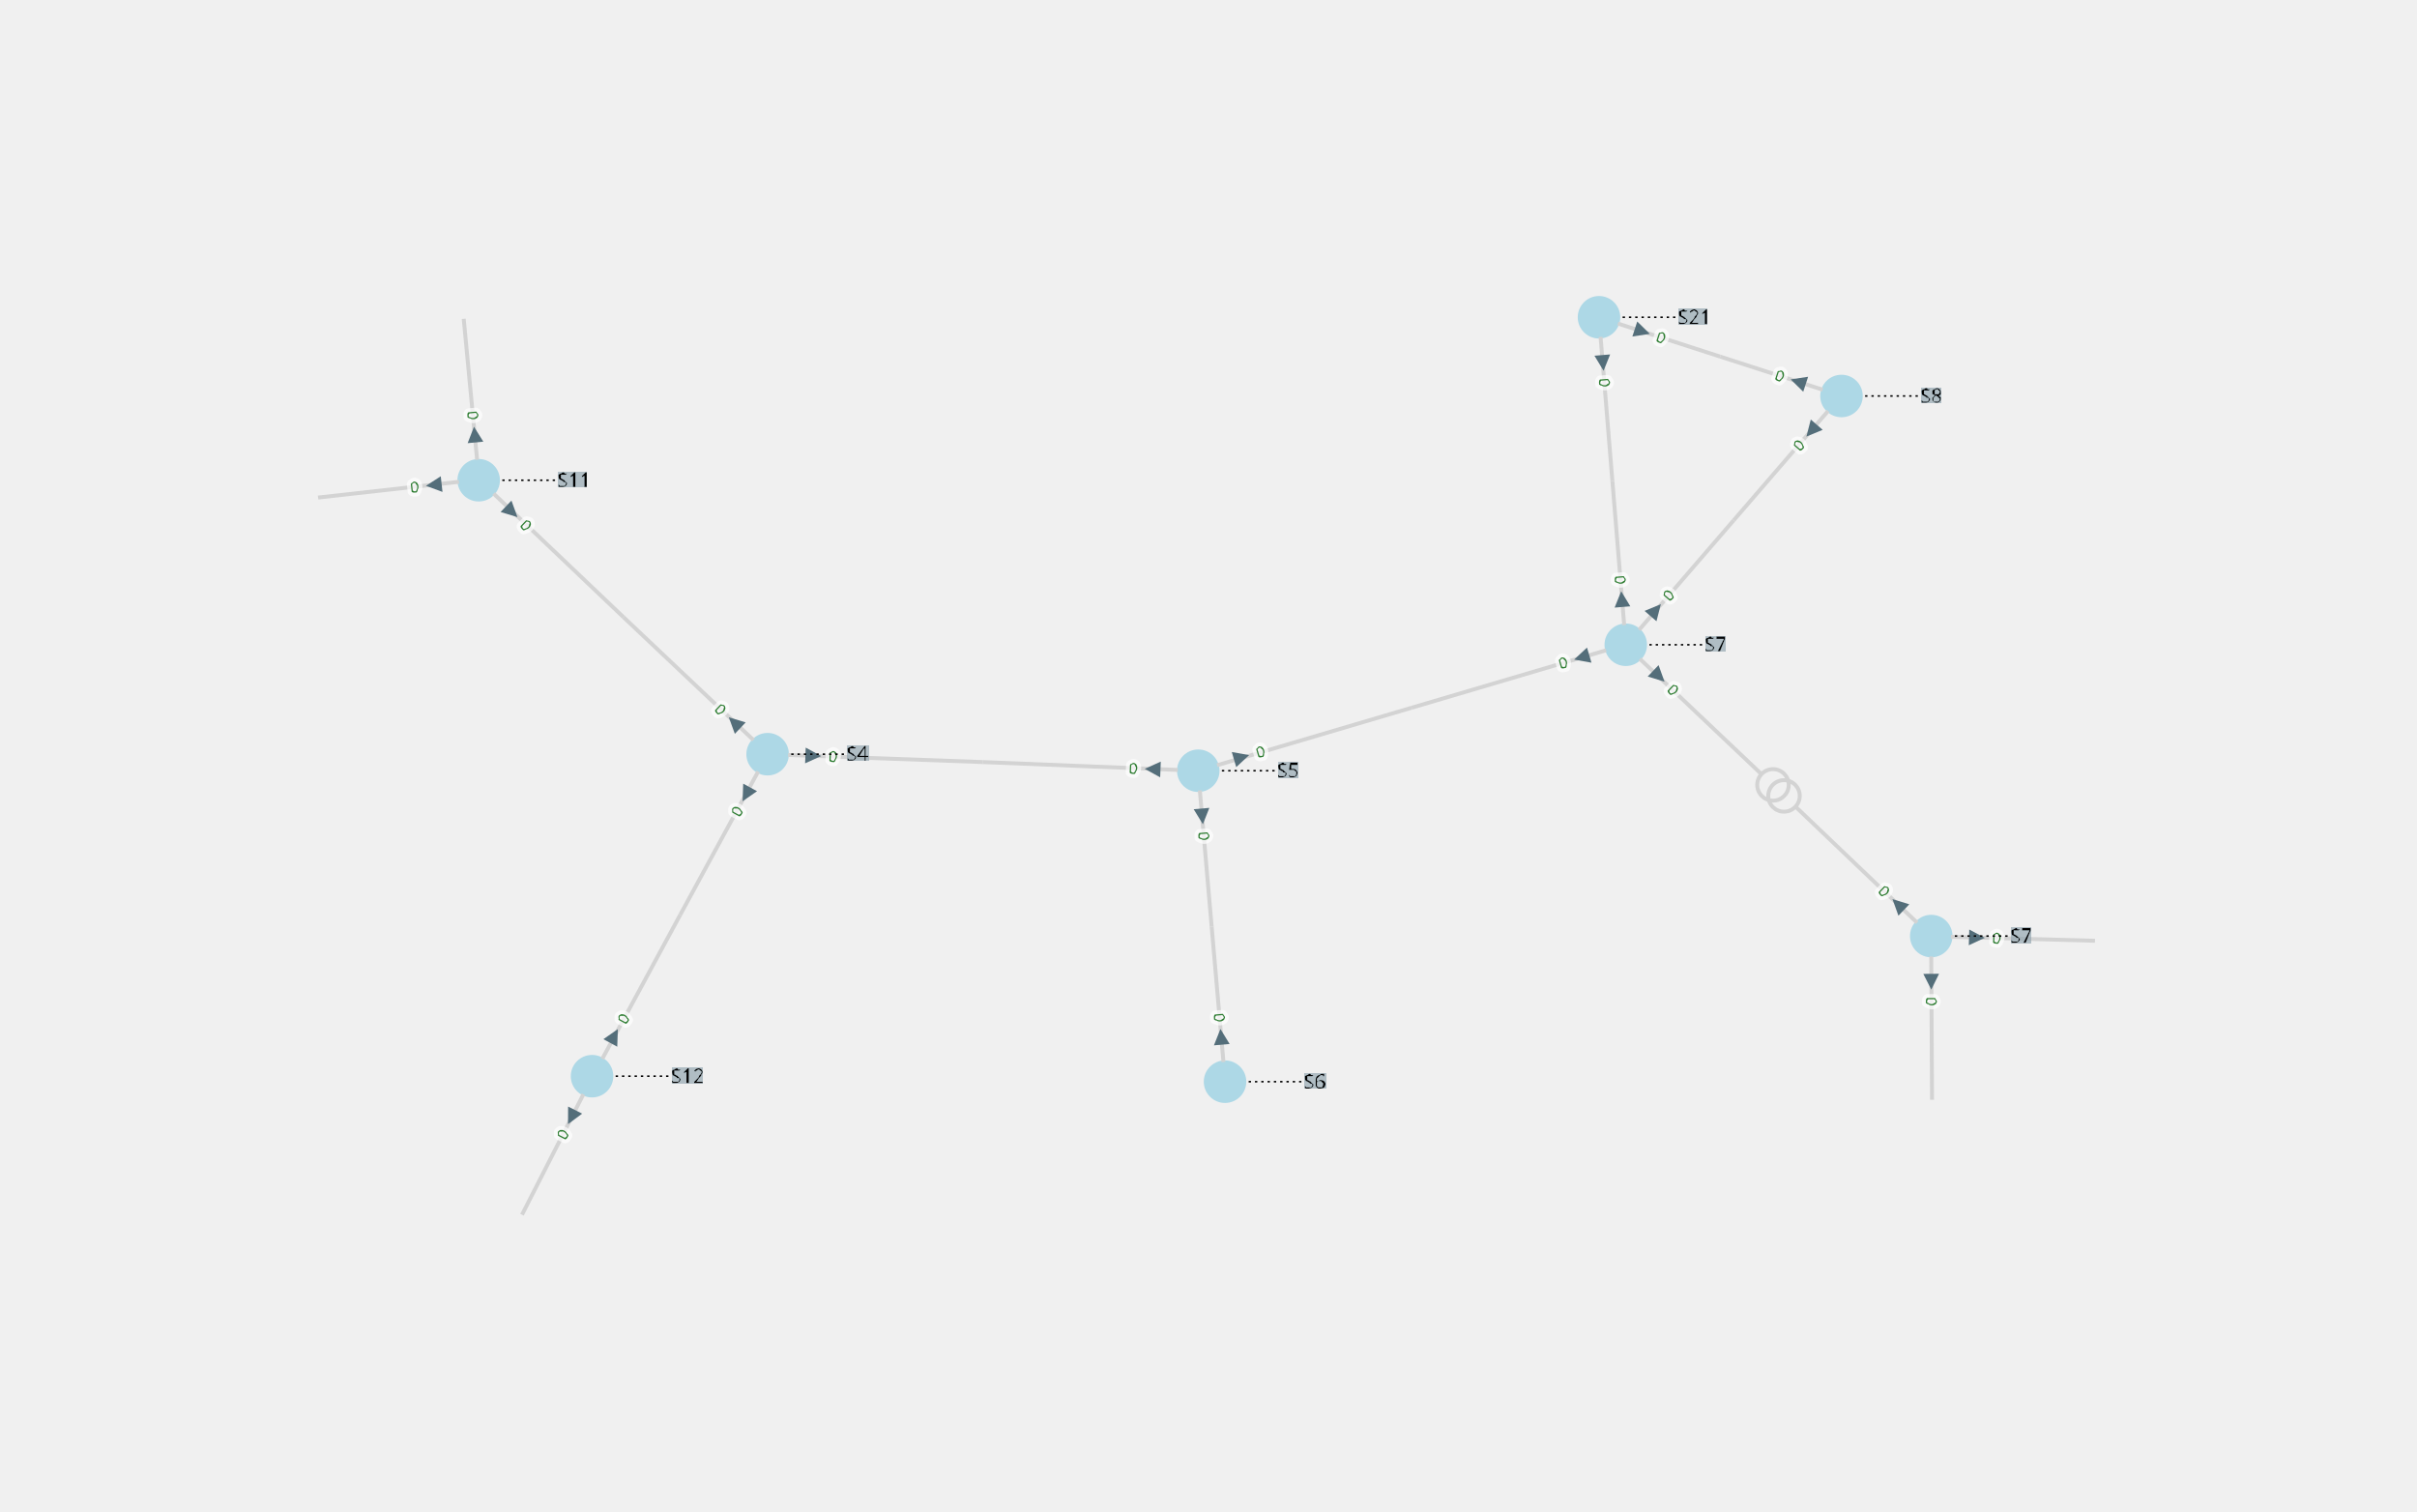
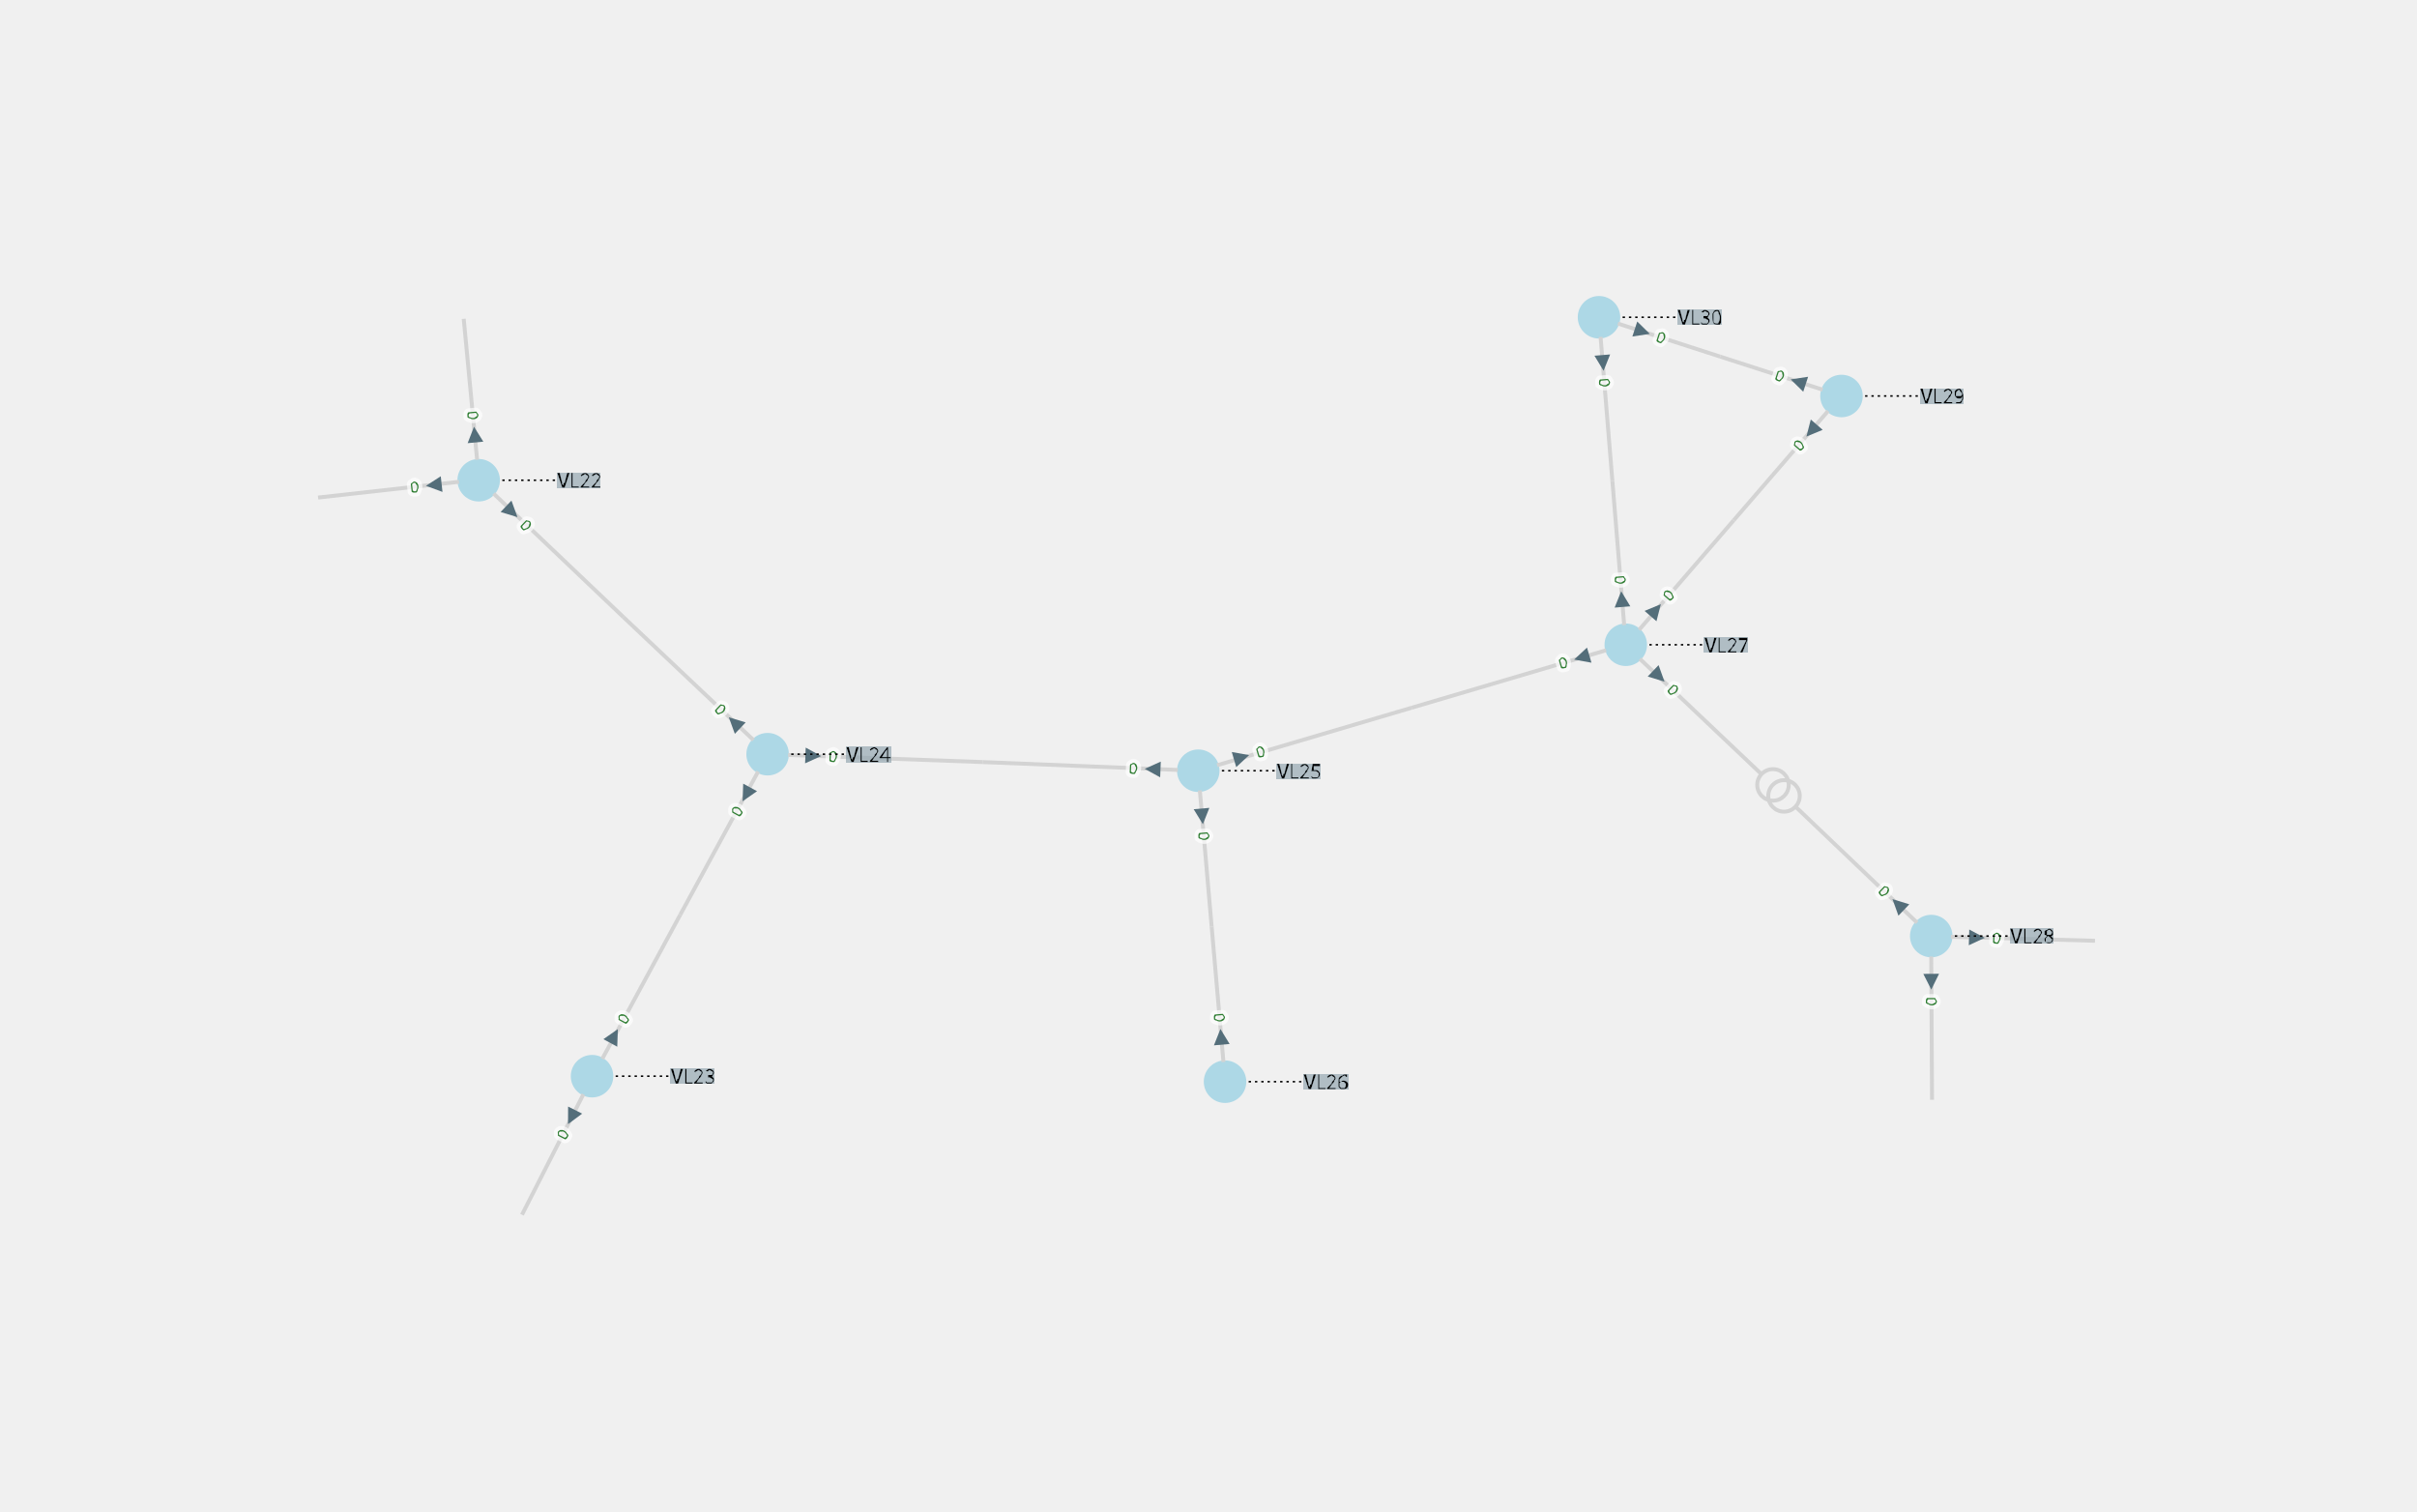
<svg xmlns="http://www.w3.org/2000/svg" viewBox="-14.68 -9.46 30.70 19.20">
  <style>
.nad-branch-edges polyline, .nad-branch-edges path {stroke: var(--nad-vl-color, lightgrey); stroke-width: 0.05; fill: none}
.nad-branch-edges circle {stroke: var(--nad-vl-color, lightgrey); stroke-width: 0.05; fill: none}
.nad-3wt-edges polyline {stroke: var(--nad-vl-color, lightgrey); stroke-width: 0.05; fill: none}
.nad-text-edges {stroke: black; stroke-width: 0.02; stroke-dasharray: .03,.05}
.nad-branch-edges .nad-disconnected polyline {stroke-dasharray: .1,.1}
.nad-vl-nodes circle, .nad-vl-nodes path {fill: var(--nad-vl-color, lightblue)}
.nad-vl-nodes circle.nad-unknown-busnode {stroke: lightgrey; stroke-width: 0.05; stroke-dasharray: .05,.05; fill: none}
.nad-hvdc-edge polyline.nad-hvdc {stroke: grey; stroke-width: 0.2}
.nad-3wt-nodes circle {stroke: var(--nad-vl-color, lightgrey); stroke-width: 0.05; fill: none}
.nad-state-out .nad-arrow-in {visibility: hidden}
.nad-state-in .nad-arrow-out {visibility: hidden}
.nad-active path {stroke: none; fill: #546e7a}
.nad-active {visibility: visible}
.nad-reactive {visibility: hidden}
.nad-reactive path {stroke: none; fill: #0277bd}
.nad-text-background {flood-color: #90a4aeaa}
- .nad-text-nodes {font: 0.25px "Verdana"; fill: black}
+ .nad-text-nodes {font: 0.25px "Verdana"; fill: black; dominant-baseline: central}
.nad-edge-infos text {font: 0.2px "Verdana"; dominant-baseline:middle; stroke: #FFFFFFAA; stroke-width: 0.1; stroke-linejoin:round; paint-order: stroke}
.nad-edge-infos .nad-state-in text {fill: #b71c1c}
.nad-edge-infos .nad-state-out text {fill: #2e7d32}
.nad-vl0to30 {--nad-vl-color: #AFB42B}
.nad-vl30to50 {--nad-vl-color: #EF9A9A}
.nad-vl50to70 {--nad-vl-color: #9C27B0}
.nad-vl70to120 {--nad-vl-color: #E65100}
.nad-vl120to180 {--nad-vl-color: #00ACC1}
.nad-vl180to300 {--nad-vl-color: #2E7D32}
.nad-vl300to500 {--nad-vl-color: #D32F2F}
.nad-branch-edges .nad-overload polyline, .nad-branch-edges .nad-overload path {animation: line-blink 3s infinite}
.nad-vl-nodes .nad-overvoltage {animation: node-over-blink 3s infinite}
.nad-vl-nodes .nad-undervoltage {animation: node-under-blink 3s infinite}

@keyframes line-blink {
  0%, 80%, 100% {stroke: var(--nad-vl-color, black); stroke-width: 0.05}
  40% {stroke: #FFEB3B; stroke-width: 0.15}
}
@keyframes node-over-blink {
  0%, 80%, 100% {stroke: white; stroke-width: 0}
  40% {stroke: #ff5722; stroke-width: 0.15}
}
@keyframes node-under-blink {
  0%, 80%, 100% {stroke: white; stroke-width: 0}
  40% {stroke: #00BCD4; stroke-width: 0.15}
}
</style>
  <defs>
    <filter id="textBgFilter" x="0" y="0" width="1" height="1">
      <feFlood class="nad-text-background" />
      <feComposite in="SourceGraphic" operator="over" />
    </filter>
  </defs>
  <g class="nad-vl-nodes">
    <g transform="translate(-8.60,-3.36)" id="0" class="nad-vl30to50">
      <circle r="0.27" id="1" />
    </g>
    <g transform="translate(-7.16,4.21)" id="2" class="nad-vl30to50">
      <circle r="0.27" id="3" />
    </g>
    <g transform="translate(-4.93,0.12)" id="4" class="nad-vl30to50">
      <circle r="0.27" id="5" />
    </g>
    <g transform="translate(0.54,0.33)" id="6" class="nad-vl30to50">
      <circle r="0.27" id="7" />
    </g>
    <g transform="translate(0.88,4.28)" id="8" class="nad-vl30to50">
      <circle r="0.27" id="9" />
    </g>
    <g transform="translate(5.97,-1.27)" id="10" class="nad-vl30to50">
      <circle r="0.27" id="11" />
    </g>
    <g transform="translate(9.85,2.43)" id="12" class="nad-vl120to180">
      <circle r="0.27" id="13" />
    </g>
    <g transform="translate(8.71,-4.43)" id="14" class="nad-vl30to50">
      <circle r="0.27" id="15" />
    </g>
    <g transform="translate(5.63,-5.43)" id="16" class="nad-vl30to50">
      <circle r="0.27" id="17" />
    </g>
  </g>
  <g class="nad-branch-edges">
    <g id="20">
      <g class="nad-vl30to50">
        <polyline points="-8.85,-3.34 -10.64,-3.14" />
        <g class="nad-edge-infos" transform="translate(-9.17,-3.30)">
          <g class="nad-active nad-state-out">
            <g transform="rotate(-96.29)">
              <path class="nad-arrow-in" d="M-0.1 -0.1 H0.1 L0 0.1z" />
              <path class="nad-arrow-out" d="M-0.1 0.1 H0.1 L0 -0.1z" />
            </g>
            <text transform="rotate(-6.29)" x="-0.19" style="text-anchor:end">0</text>
          </g>
          <g class="nad-reactive nad-state-out">
            <g transform="rotate(-96.29)">
              <path class="nad-arrow-in" d="M-0.1 -0.1 H0.1 L0 0.1z" />
              <path class="nad-arrow-out" d="M-0.1 0.1 H0.1 L0 -0.1z" />
            </g>
            <text transform="rotate(-6.29)" x="-0.19" style="text-anchor:end">0</text>
          </g>
        </g>
      </g>
    </g>
    <g id="23">
      <g class="nad-vl30to50">
        <polyline points="-8.62,-3.62 -8.79,-5.41" />
        <g class="nad-edge-infos" transform="translate(-8.65,-3.94)">
          <g class="nad-active nad-state-out">
            <g transform="rotate(-5.46)">
              <path class="nad-arrow-in" d="M-0.1 -0.1 H0.1 L0 0.1z" />
              <path class="nad-arrow-out" d="M-0.1 0.1 H0.1 L0 -0.1z" />
            </g>
            <text transform="rotate(-275.46)" x="-0.19" style="text-anchor:end">0</text>
          </g>
          <g class="nad-reactive nad-state-out">
            <g transform="rotate(-5.46)">
              <path class="nad-arrow-in" d="M-0.1 -0.1 H0.1 L0 0.1z" />
              <path class="nad-arrow-out" d="M-0.1 0.1 H0.1 L0 -0.1z" />
            </g>
            <text transform="rotate(-275.46)" x="-0.19" style="text-anchor:end">0</text>
          </g>
        </g>
      </g>
    </g>
    <g id="24">
      <g class="nad-vl30to50">
        <polyline points="-8.41,-3.19 -6.76,-1.62" />
        <g class="nad-edge-infos" transform="translate(-8.18,-2.96)">
          <g class="nad-active nad-state-out">
            <g transform="rotate(133.48)">
              <path class="nad-arrow-in" d="M-0.1 -0.1 H0.1 L0 0.1z" />
              <path class="nad-arrow-out" d="M-0.1 0.1 H0.1 L0 -0.1z" />
            </g>
            <text transform="rotate(43.48)" x="0.19">0</text>
          </g>
          <g class="nad-reactive nad-state-out">
            <g transform="rotate(133.48)">
              <path class="nad-arrow-in" d="M-0.1 -0.1 H0.1 L0 0.1z" />
              <path class="nad-arrow-out" d="M-0.1 0.1 H0.1 L0 -0.1z" />
            </g>
            <text transform="rotate(43.48)" x="0.19">0</text>
          </g>
        </g>
      </g>
      <g class="nad-vl30to50">
        <polyline points="-5.11,-0.06 -6.76,-1.62" />
        <g class="nad-edge-infos" transform="translate(-5.35,-0.28)">
          <g class="nad-active nad-state-out">
            <g transform="rotate(-46.52)">
              <path class="nad-arrow-in" d="M-0.1 -0.1 H0.1 L0 0.1z" />
              <path class="nad-arrow-out" d="M-0.1 0.1 H0.1 L0 -0.1z" />
            </g>
            <text transform="rotate(-316.52)" x="-0.19" style="text-anchor:end">0</text>
          </g>
          <g class="nad-reactive nad-state-out">
            <g transform="rotate(-46.52)">
              <path class="nad-arrow-in" d="M-0.1 -0.1 H0.1 L0 0.1z" />
              <path class="nad-arrow-out" d="M-0.1 0.1 H0.1 L0 -0.1z" />
            </g>
            <text transform="rotate(-316.52)" x="-0.19" style="text-anchor:end">0</text>
          </g>
        </g>
      </g>
    </g>
    <g id="27">
      <g class="nad-vl30to50">
        <polyline points="-7.27,4.44 -8.05,5.97" />
        <g class="nad-edge-infos" transform="translate(-7.42,4.73)">
          <g class="nad-active nad-state-out">
            <g transform="rotate(-153.18)">
              <path class="nad-arrow-in" d="M-0.1 -0.1 H0.1 L0 0.1z" />
              <path class="nad-arrow-out" d="M-0.1 0.1 H0.1 L0 -0.1z" />
            </g>
            <text transform="rotate(-63.18)" x="-0.19" style="text-anchor:end">0</text>
          </g>
          <g class="nad-reactive nad-state-out">
            <g transform="rotate(-153.18)">
              <path class="nad-arrow-in" d="M-0.1 -0.1 H0.1 L0 0.1z" />
              <path class="nad-arrow-out" d="M-0.1 0.1 H0.1 L0 -0.1z" />
            </g>
            <text transform="rotate(-63.18)" x="-0.19" style="text-anchor:end">0</text>
          </g>
        </g>
      </g>
    </g>
    <g id="28">
      <g class="nad-vl30to50">
        <polyline points="-7.03,3.99 -6.04,2.16" />
        <g class="nad-edge-infos" transform="translate(-6.88,3.70)">
          <g class="nad-active nad-state-out">
            <g transform="rotate(28.56)">
              <path class="nad-arrow-in" d="M-0.1 -0.1 H0.1 L0 0.1z" />
              <path class="nad-arrow-out" d="M-0.1 0.1 H0.1 L0 -0.1z" />
            </g>
            <text transform="rotate(-61.44)" x="0.19">0</text>
          </g>
          <g class="nad-reactive nad-state-out">
            <g transform="rotate(28.56)">
              <path class="nad-arrow-in" d="M-0.1 -0.1 H0.1 L0 0.1z" />
              <path class="nad-arrow-out" d="M-0.1 0.1 H0.1 L0 -0.1z" />
            </g>
            <text transform="rotate(-61.44)" x="0.19">0</text>
          </g>
        </g>
      </g>
      <g class="nad-vl30to50">
        <polyline points="-5.05,0.34 -6.04,2.16" />
        <g class="nad-edge-infos" transform="translate(-5.20,0.63)">
          <g class="nad-active nad-state-out">
            <g transform="rotate(-151.44)">
              <path class="nad-arrow-in" d="M-0.1 -0.1 H0.1 L0 0.1z" />
              <path class="nad-arrow-out" d="M-0.1 0.1 H0.1 L0 -0.1z" />
            </g>
            <text transform="rotate(-61.44)" x="-0.19" style="text-anchor:end">0</text>
          </g>
          <g class="nad-reactive nad-state-out">
            <g transform="rotate(-151.44)">
              <path class="nad-arrow-in" d="M-0.1 -0.1 H0.1 L0 0.1z" />
              <path class="nad-arrow-out" d="M-0.1 0.1 H0.1 L0 -0.1z" />
            </g>
            <text transform="rotate(-61.44)" x="-0.19" style="text-anchor:end">0</text>
          </g>
        </g>
      </g>
    </g>
    <g id="29">
      <g class="nad-vl30to50">
        <polyline points="-4.67,0.13 -2.20,0.22" />
        <g class="nad-edge-infos" transform="translate(-4.35,0.14)">
          <g class="nad-active nad-state-out">
            <g transform="rotate(92.21)">
              <path class="nad-arrow-in" d="M-0.1 -0.1 H0.1 L0 0.1z" />
              <path class="nad-arrow-out" d="M-0.1 0.1 H0.1 L0 -0.1z" />
            </g>
            <text transform="rotate(2.21)" x="0.19">0</text>
          </g>
          <g class="nad-reactive nad-state-out">
            <g transform="rotate(92.21)">
              <path class="nad-arrow-in" d="M-0.1 -0.1 H0.1 L0 0.1z" />
              <path class="nad-arrow-out" d="M-0.1 0.1 H0.1 L0 -0.1z" />
            </g>
            <text transform="rotate(2.21)" x="0.19">0</text>
          </g>
        </g>
      </g>
      <g class="nad-vl30to50">
        <polyline points="0.28,0.32 -2.20,0.22" />
        <g class="nad-edge-infos" transform="translate(-0.04,0.31)">
          <g class="nad-active nad-state-out">
            <g transform="rotate(-87.79)">
              <path class="nad-arrow-in" d="M-0.1 -0.1 H0.1 L0 0.1z" />
              <path class="nad-arrow-out" d="M-0.1 0.1 H0.1 L0 -0.1z" />
            </g>
            <text transform="rotate(-357.79)" x="-0.19" style="text-anchor:end">0</text>
          </g>
          <g class="nad-reactive nad-state-out">
            <g transform="rotate(-87.79)">
              <path class="nad-arrow-in" d="M-0.1 -0.1 H0.1 L0 0.1z" />
              <path class="nad-arrow-out" d="M-0.1 0.1 H0.1 L0 -0.1z" />
            </g>
            <text transform="rotate(-357.79)" x="-0.19" style="text-anchor:end">0</text>
          </g>
        </g>
      </g>
    </g>
    <g id="30">
      <g class="nad-vl30to50">
        <polyline points="0.56,0.58 0.71,2.31" />
        <g class="nad-edge-infos" transform="translate(0.59,0.91)">
          <g class="nad-active nad-state-out">
            <g transform="rotate(175.05)">
              <path class="nad-arrow-in" d="M-0.1 -0.1 H0.1 L0 0.1z" />
              <path class="nad-arrow-out" d="M-0.1 0.1 H0.1 L0 -0.1z" />
            </g>
            <text transform="rotate(85.05)" x="0.19">0</text>
          </g>
          <g class="nad-reactive nad-state-out">
            <g transform="rotate(175.05)">
              <path class="nad-arrow-in" d="M-0.1 -0.1 H0.1 L0 0.1z" />
              <path class="nad-arrow-out" d="M-0.1 0.1 H0.1 L0 -0.1z" />
            </g>
            <text transform="rotate(85.05)" x="0.19">0</text>
          </g>
        </g>
      </g>
      <g class="nad-vl30to50">
        <polyline points="0.86,4.03 0.71,2.31" />
        <g class="nad-edge-infos" transform="translate(0.83,3.71)">
          <g class="nad-active nad-state-out">
            <g transform="rotate(-4.95)">
              <path class="nad-arrow-in" d="M-0.1 -0.1 H0.1 L0 0.1z" />
              <path class="nad-arrow-out" d="M-0.1 0.1 H0.1 L0 -0.1z" />
            </g>
            <text transform="rotate(-274.95)" x="-0.19" style="text-anchor:end">0</text>
          </g>
          <g class="nad-reactive nad-state-out">
            <g transform="rotate(-4.95)">
              <path class="nad-arrow-in" d="M-0.1 -0.1 H0.1 L0 0.1z" />
              <path class="nad-arrow-out" d="M-0.1 0.1 H0.1 L0 -0.1z" />
            </g>
            <text transform="rotate(-274.95)" x="-0.19" style="text-anchor:end">0</text>
          </g>
        </g>
      </g>
    </g>
    <g id="31">
      <g class="nad-vl30to50">
        <polyline points="0.78,0.26 3.25,-0.47" />
        <g class="nad-edge-infos" transform="translate(1.09,0.16)">
          <g class="nad-active nad-state-out">
            <g transform="rotate(73.61)">
              <path class="nad-arrow-in" d="M-0.1 -0.1 H0.1 L0 0.1z" />
              <path class="nad-arrow-out" d="M-0.1 0.1 H0.1 L0 -0.1z" />
            </g>
            <text transform="rotate(-16.39)" x="0.19">0</text>
          </g>
          <g class="nad-reactive nad-state-out">
            <g transform="rotate(73.61)">
              <path class="nad-arrow-in" d="M-0.1 -0.1 H0.1 L0 0.1z" />
              <path class="nad-arrow-out" d="M-0.1 0.1 H0.1 L0 -0.1z" />
            </g>
            <text transform="rotate(-16.39)" x="0.19">0</text>
          </g>
        </g>
      </g>
      <g class="nad-vl30to50">
        <polyline points="5.72,-1.20 3.25,-0.47" />
        <g class="nad-edge-infos" transform="translate(5.41,-1.11)">
          <g class="nad-active nad-state-out">
            <g transform="rotate(-106.39)">
              <path class="nad-arrow-in" d="M-0.1 -0.1 H0.1 L0 0.1z" />
              <path class="nad-arrow-out" d="M-0.1 0.1 H0.1 L0 -0.1z" />
            </g>
            <text transform="rotate(-16.39)" x="-0.19" style="text-anchor:end">0</text>
          </g>
          <g class="nad-reactive nad-state-out">
            <g transform="rotate(-106.39)">
              <path class="nad-arrow-in" d="M-0.1 -0.1 H0.1 L0 0.1z" />
              <path class="nad-arrow-out" d="M-0.1 0.1 H0.1 L0 -0.1z" />
            </g>
            <text transform="rotate(-16.39)" x="-0.19" style="text-anchor:end">0</text>
          </g>
        </g>
      </g>
    </g>
    <g id="32">
+       <g class="nad-vl30to50">
+         <polyline points="6.14,-1.46 7.34,-2.85" />
+         <g class="nad-edge-infos" transform="translate(6.35,-1.71)">
+           <g class="nad-active nad-state-out">
+             <g transform="rotate(40.95)">
+               <path class="nad-arrow-in" d="M-0.1 -0.1 H0.1 L0 0.1z" />
+               <path class="nad-arrow-out" d="M-0.1 0.1 H0.1 L0 -0.1z" />
+             </g>
+             <text transform="rotate(-49.05)" x="0.19">0</text>
+           </g>
+           <g class="nad-reactive nad-state-out">
+             <g transform="rotate(40.95)">
+               <path class="nad-arrow-in" d="M-0.1 -0.1 H0.1 L0 0.1z" />
+               <path class="nad-arrow-out" d="M-0.1 0.1 H0.1 L0 -0.1z" />
+             </g>
+             <text transform="rotate(-49.05)" x="0.19">0</text>
+           </g>
+         </g>
+       </g>
+       <g class="nad-vl30to50">
+         <polyline points="8.54,-4.24 7.34,-2.85" />
+         <g class="nad-edge-infos" transform="translate(8.33,-3.99)">
+           <g class="nad-active nad-state-out">
+             <g transform="rotate(-139.05)">
+               <path class="nad-arrow-in" d="M-0.1 -0.1 H0.1 L0 0.1z" />
+               <path class="nad-arrow-out" d="M-0.1 0.1 H0.1 L0 -0.1z" />
+             </g>
+             <text transform="rotate(-49.05)" x="-0.19" style="text-anchor:end">0</text>
+           </g>
+           <g class="nad-reactive nad-state-out">
+             <g transform="rotate(-139.05)">
+               <path class="nad-arrow-in" d="M-0.1 -0.1 H0.1 L0 0.1z" />
+               <path class="nad-arrow-out" d="M-0.1 0.1 H0.1 L0 -0.1z" />
+             </g>
+             <text transform="rotate(-49.05)" x="-0.19" style="text-anchor:end">0</text>
+           </g>
+         </g>
+       </g>
+     </g>
+     <g id="33">
+       <g class="nad-vl30to50">
+         <polyline points="5.95,-1.52 5.80,-3.35" />
+         <g class="nad-edge-infos" transform="translate(5.92,-1.85)">
+           <g class="nad-active nad-state-out">
+             <g transform="rotate(-4.65)">
+               <path class="nad-arrow-in" d="M-0.1 -0.1 H0.1 L0 0.1z" />
+               <path class="nad-arrow-out" d="M-0.1 0.1 H0.1 L0 -0.1z" />
+             </g>
+             <text transform="rotate(-274.65)" x="-0.19" style="text-anchor:end">0</text>
+           </g>
+           <g class="nad-reactive nad-state-out">
+             <g transform="rotate(-4.65)">
+               <path class="nad-arrow-in" d="M-0.1 -0.1 H0.1 L0 0.1z" />
+               <path class="nad-arrow-out" d="M-0.1 0.1 H0.1 L0 -0.1z" />
+             </g>
+             <text transform="rotate(-274.65)" x="-0.19" style="text-anchor:end">0</text>
+           </g>
+         </g>
+       </g>
+       <g class="nad-vl30to50">
+         <polyline points="5.65,-5.18 5.80,-3.35" />
+         <g class="nad-edge-infos" transform="translate(5.68,-4.85)">
+           <g class="nad-active nad-state-out">
+             <g transform="rotate(175.35)">
+               <path class="nad-arrow-in" d="M-0.1 -0.1 H0.1 L0 0.1z" />
+               <path class="nad-arrow-out" d="M-0.1 0.1 H0.1 L0 -0.1z" />
+             </g>
+             <text transform="rotate(85.35)" x="0.19">0</text>
+           </g>
+           <g class="nad-reactive nad-state-out">
+             <g transform="rotate(175.35)">
+               <path class="nad-arrow-in" d="M-0.1 -0.1 H0.1 L0 0.1z" />
+               <path class="nad-arrow-out" d="M-0.1 0.1 H0.1 L0 -0.1z" />
+             </g>
+             <text transform="rotate(85.35)" x="0.19">0</text>
+           </g>
+         </g>
+       </g>
+     </g>
+     <g id="34">
      <g class="nad-vl120to180">
        <polyline points="9.67,2.26 8.13,0.79" />
        <g class="nad-edge-infos" transform="translate(9.43,2.03)">
          <g class="nad-active nad-state-out">
            <g transform="rotate(-46.34)">
              <path class="nad-arrow-in" d="M-0.1 -0.1 H0.1 L0 0.1z" />
              <path class="nad-arrow-out" d="M-0.1 0.1 H0.1 L0 -0.1z" />
            </g>
            <text transform="rotate(-316.34)" x="-0.19" style="text-anchor:end">0</text>
          </g>
          <g class="nad-reactive nad-state-out">
            <g transform="rotate(-46.34)">
              <path class="nad-arrow-in" d="M-0.1 -0.1 H0.1 L0 0.1z" />
              <path class="nad-arrow-out" d="M-0.1 0.1 H0.1 L0 -0.1z" />
            </g>
            <text transform="rotate(-316.34)" x="-0.19" style="text-anchor:end">0</text>
          </g>
        </g>
        <circle cx="7.98" cy="0.65" r="0.20" />
      </g>
      <g class="nad-vl30to50">
        <polyline points="6.15,-1.09 7.69,0.37" />
        <g class="nad-edge-infos" transform="translate(6.39,-0.87)">
          <g class="nad-active nad-state-out">
            <g transform="rotate(133.66)">
              <path class="nad-arrow-in" d="M-0.1 -0.1 H0.1 L0 0.1z" />
              <path class="nad-arrow-out" d="M-0.1 0.1 H0.1 L0 -0.1z" />
            </g>
            <text transform="rotate(43.66)" x="0.19">0</text>
          </g>
          <g class="nad-reactive nad-state-out">
            <g transform="rotate(133.66)">
              <path class="nad-arrow-in" d="M-0.1 -0.1 H0.1 L0 0.1z" />
              <path class="nad-arrow-out" d="M-0.1 0.1 H0.1 L0 -0.1z" />
            </g>
            <text transform="rotate(43.66)" x="0.19">0</text>
          </g>
        </g>
        <circle cx="7.84" cy="0.51" r="0.20" />
-       </g>
-     </g>
-     <g id="33">
-       <g class="nad-vl30to50">
-         <polyline points="6.14,-1.46 7.34,-2.85" />
-         <g class="nad-edge-infos" transform="translate(6.35,-1.71)">
-           <g class="nad-active nad-state-out">
-             <g transform="rotate(40.95)">
-               <path class="nad-arrow-in" d="M-0.1 -0.1 H0.1 L0 0.1z" />
-               <path class="nad-arrow-out" d="M-0.1 0.1 H0.1 L0 -0.1z" />
-             </g>
-             <text transform="rotate(-49.05)" x="0.19">0</text>
-           </g>
-           <g class="nad-reactive nad-state-out">
-             <g transform="rotate(40.95)">
-               <path class="nad-arrow-in" d="M-0.1 -0.1 H0.1 L0 0.1z" />
-               <path class="nad-arrow-out" d="M-0.1 0.1 H0.1 L0 -0.1z" />
-             </g>
-             <text transform="rotate(-49.05)" x="0.19">0</text>
-           </g>
-         </g>
-       </g>
-       <g class="nad-vl30to50">
-         <polyline points="8.54,-4.24 7.34,-2.85" />
-         <g class="nad-edge-infos" transform="translate(8.33,-3.99)">
-           <g class="nad-active nad-state-out">
-             <g transform="rotate(-139.05)">
-               <path class="nad-arrow-in" d="M-0.1 -0.1 H0.1 L0 0.1z" />
-               <path class="nad-arrow-out" d="M-0.1 0.1 H0.1 L0 -0.1z" />
-             </g>
-             <text transform="rotate(-49.05)" x="-0.19" style="text-anchor:end">0</text>
-           </g>
-           <g class="nad-reactive nad-state-out">
-             <g transform="rotate(-139.05)">
-               <path class="nad-arrow-in" d="M-0.1 -0.1 H0.1 L0 0.1z" />
-               <path class="nad-arrow-out" d="M-0.1 0.1 H0.1 L0 -0.1z" />
-             </g>
-             <text transform="rotate(-49.05)" x="-0.19" style="text-anchor:end">0</text>
-           </g>
-         </g>
-       </g>
-     </g>
-     <g id="34">
-       <g class="nad-vl30to50">
-         <polyline points="5.95,-1.52 5.80,-3.35" />
-         <g class="nad-edge-infos" transform="translate(5.92,-1.85)">
-           <g class="nad-active nad-state-out">
-             <g transform="rotate(-4.65)">
-               <path class="nad-arrow-in" d="M-0.1 -0.1 H0.1 L0 0.1z" />
-               <path class="nad-arrow-out" d="M-0.1 0.1 H0.1 L0 -0.1z" />
-             </g>
-             <text transform="rotate(-274.65)" x="-0.19" style="text-anchor:end">0</text>
-           </g>
-           <g class="nad-reactive nad-state-out">
-             <g transform="rotate(-4.65)">
-               <path class="nad-arrow-in" d="M-0.1 -0.1 H0.1 L0 0.1z" />
-               <path class="nad-arrow-out" d="M-0.1 0.1 H0.1 L0 -0.1z" />
-             </g>
-             <text transform="rotate(-274.65)" x="-0.19" style="text-anchor:end">0</text>
-           </g>
-         </g>
-       </g>
-       <g class="nad-vl30to50">
-         <polyline points="5.65,-5.18 5.80,-3.35" />
-         <g class="nad-edge-infos" transform="translate(5.68,-4.85)">
-           <g class="nad-active nad-state-out">
-             <g transform="rotate(175.35)">
-               <path class="nad-arrow-in" d="M-0.1 -0.1 H0.1 L0 0.1z" />
-               <path class="nad-arrow-out" d="M-0.1 0.1 H0.1 L0 -0.1z" />
-             </g>
-             <text transform="rotate(85.35)" x="0.19">0</text>
-           </g>
-           <g class="nad-reactive nad-state-out">
-             <g transform="rotate(175.35)">
-               <path class="nad-arrow-in" d="M-0.1 -0.1 H0.1 L0 0.1z" />
-               <path class="nad-arrow-out" d="M-0.1 0.1 H0.1 L0 -0.1z" />
-             </g>
-             <text transform="rotate(85.35)" x="0.19">0</text>
-           </g>
-         </g>
      </g>
    </g>
    <g id="37">
      <g class="nad-vl120to180">
        <polyline points="10.10,2.44 11.93,2.49" />
        <g class="nad-edge-infos" transform="translate(10.43,2.45)">
          <g class="nad-active nad-state-out">
            <g transform="rotate(91.67)">
              <path class="nad-arrow-in" d="M-0.1 -0.1 H0.1 L0 0.1z" />
              <path class="nad-arrow-out" d="M-0.1 0.1 H0.1 L0 -0.1z" />
            </g>
            <text transform="rotate(1.67)" x="0.19">0</text>
          </g>
          <g class="nad-reactive nad-state-out">
            <g transform="rotate(91.67)">
              <path class="nad-arrow-in" d="M-0.1 -0.1 H0.1 L0 0.1z" />
              <path class="nad-arrow-out" d="M-0.1 0.1 H0.1 L0 -0.1z" />
            </g>
            <text transform="rotate(1.67)" x="0.19">0</text>
          </g>
        </g>
      </g>
    </g>
    <g id="40">
      <g class="nad-vl120to180">
        <polyline points="9.85,2.69 9.86,4.51" />
        <g class="nad-edge-infos" transform="translate(9.85,3.01)">
          <g class="nad-active nad-state-out">
            <g transform="rotate(179.59)">
              <path class="nad-arrow-in" d="M-0.1 -0.1 H0.1 L0 0.1z" />
              <path class="nad-arrow-out" d="M-0.1 0.1 H0.1 L0 -0.1z" />
            </g>
            <text transform="rotate(89.59)" x="0.19">0</text>
          </g>
          <g class="nad-reactive nad-state-out">
            <g transform="rotate(179.59)">
              <path class="nad-arrow-in" d="M-0.1 -0.1 H0.1 L0 0.1z" />
              <path class="nad-arrow-out" d="M-0.1 0.1 H0.1 L0 -0.1z" />
            </g>
            <text transform="rotate(89.59)" x="0.19">0</text>
          </g>
        </g>
      </g>
    </g>
    <g id="41">
      <g class="nad-vl30to50">
        <polyline points="8.47,-4.51 7.17,-4.93" />
        <g class="nad-edge-infos" transform="translate(8.16,-4.61)">
          <g class="nad-active nad-state-out">
            <g transform="rotate(-71.98)">
              <path class="nad-arrow-in" d="M-0.1 -0.1 H0.1 L0 0.1z" />
              <path class="nad-arrow-out" d="M-0.1 0.1 H0.1 L0 -0.1z" />
            </g>
            <text transform="rotate(-341.98)" x="-0.19" style="text-anchor:end">0</text>
          </g>
          <g class="nad-reactive nad-state-out">
            <g transform="rotate(-71.98)">
              <path class="nad-arrow-in" d="M-0.1 -0.1 H0.1 L0 0.1z" />
              <path class="nad-arrow-out" d="M-0.1 0.1 H0.1 L0 -0.1z" />
            </g>
            <text transform="rotate(-341.98)" x="-0.19" style="text-anchor:end">0</text>
          </g>
        </g>
      </g>
      <g class="nad-vl30to50">
        <polyline points="5.87,-5.35 7.17,-4.93" />
        <g class="nad-edge-infos" transform="translate(6.18,-5.25)">
          <g class="nad-active nad-state-out">
            <g transform="rotate(108.02)">
              <path class="nad-arrow-in" d="M-0.1 -0.1 H0.1 L0 0.1z" />
              <path class="nad-arrow-out" d="M-0.1 0.1 H0.1 L0 -0.1z" />
            </g>
            <text transform="rotate(18.02)" x="0.19">0</text>
          </g>
          <g class="nad-reactive nad-state-out">
            <g transform="rotate(108.02)">
              <path class="nad-arrow-in" d="M-0.1 -0.1 H0.1 L0 0.1z" />
              <path class="nad-arrow-out" d="M-0.1 0.1 H0.1 L0 -0.1z" />
            </g>
            <text transform="rotate(18.02)" x="0.19">0</text>
          </g>
        </g>
      </g>
    </g>
  </g>
  <g class="nad-text-edges">
    <polyline id="0_edge" points="-8.30,-3.36 -7.60,-3.36" />
    <polyline id="2_edge" points="-6.86,4.21 -6.16,4.21" />
    <polyline id="4_edge" points="-4.63,0.12 -3.93,0.12" />
    <polyline id="6_edge" points="0.84,0.33 1.54,0.33" />
    <polyline id="8_edge" points="1.18,4.28 1.88,4.28" />
    <polyline id="10_edge" points="6.27,-1.27 6.97,-1.27" />
    <polyline id="12_edge" points="10.15,2.43 10.85,2.43" />
    <polyline id="14_edge" points="9.01,-4.43 9.71,-4.43" />
    <polyline id="16_edge" points="5.93,-5.43 6.63,-5.43" />
  </g>
  <g class="nad-text-nodes">
-     <text filter="url(#textBgFilter)" y="-3.36" style="dominant-baseline:middle" x="-7.60">S11</text>
-     <text filter="url(#textBgFilter)" y="4.21" style="dominant-baseline:middle" x="-6.16">S12</text>
-     <text filter="url(#textBgFilter)" y="0.12" style="dominant-baseline:middle" x="-3.93">S4</text>
-     <text filter="url(#textBgFilter)" y="0.33" style="dominant-baseline:middle" x="1.54">S5</text>
-     <text filter="url(#textBgFilter)" y="4.28" style="dominant-baseline:middle" x="1.88">S6</text>
-     <text filter="url(#textBgFilter)" y="-1.27" style="dominant-baseline:middle" x="6.97">S7</text>
-     <text filter="url(#textBgFilter)" y="2.43" style="dominant-baseline:middle" x="10.85">S7</text>
-     <text filter="url(#textBgFilter)" y="-4.43" style="dominant-baseline:middle" x="9.71">S8</text>
-     <text filter="url(#textBgFilter)" y="-5.43" style="dominant-baseline:middle" x="6.63">S21</text>
+     <text filter="url(#textBgFilter)" y="-3.36" x="-7.60">VL22</text>
+     <text filter="url(#textBgFilter)" y="4.21" x="-6.16">VL23</text>
+     <text filter="url(#textBgFilter)" y="0.12" x="-3.93">VL24</text>
+     <text filter="url(#textBgFilter)" y="0.33" x="1.54">VL25</text>
+     <text filter="url(#textBgFilter)" y="4.28" x="1.88">VL26</text>
+     <text filter="url(#textBgFilter)" y="-1.27" x="6.97">VL27</text>
+     <text filter="url(#textBgFilter)" y="2.43" x="10.85">VL28</text>
+     <text filter="url(#textBgFilter)" y="-4.43" x="9.71">VL29</text>
+     <text filter="url(#textBgFilter)" y="-5.43" x="6.63">VL30</text>
  </g>
</svg>
